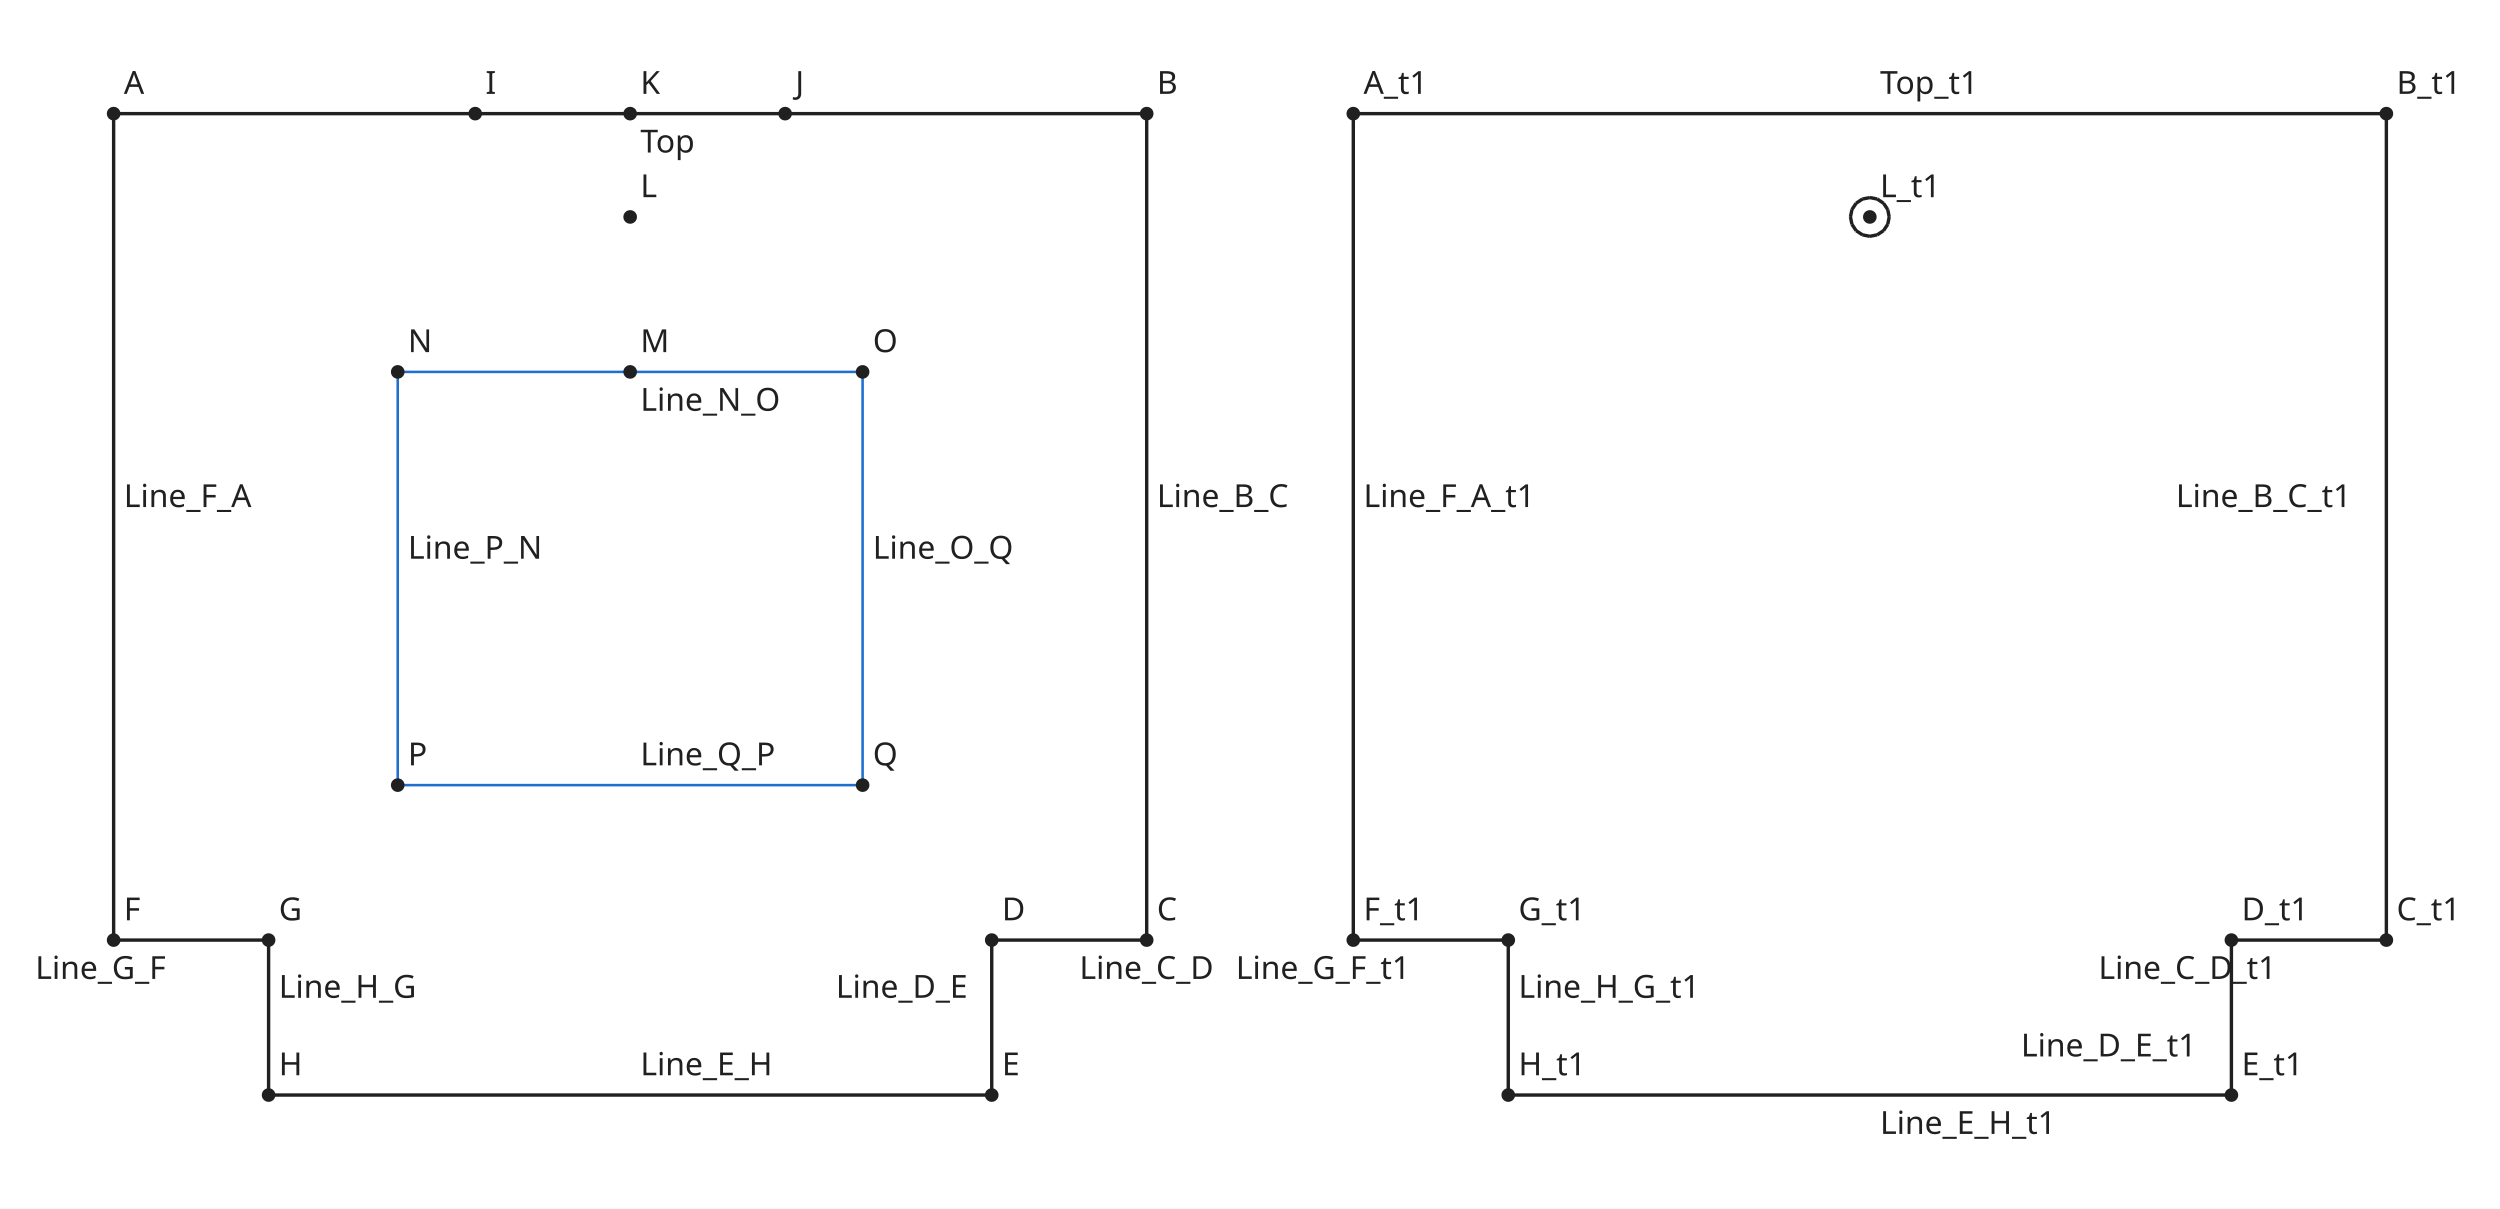
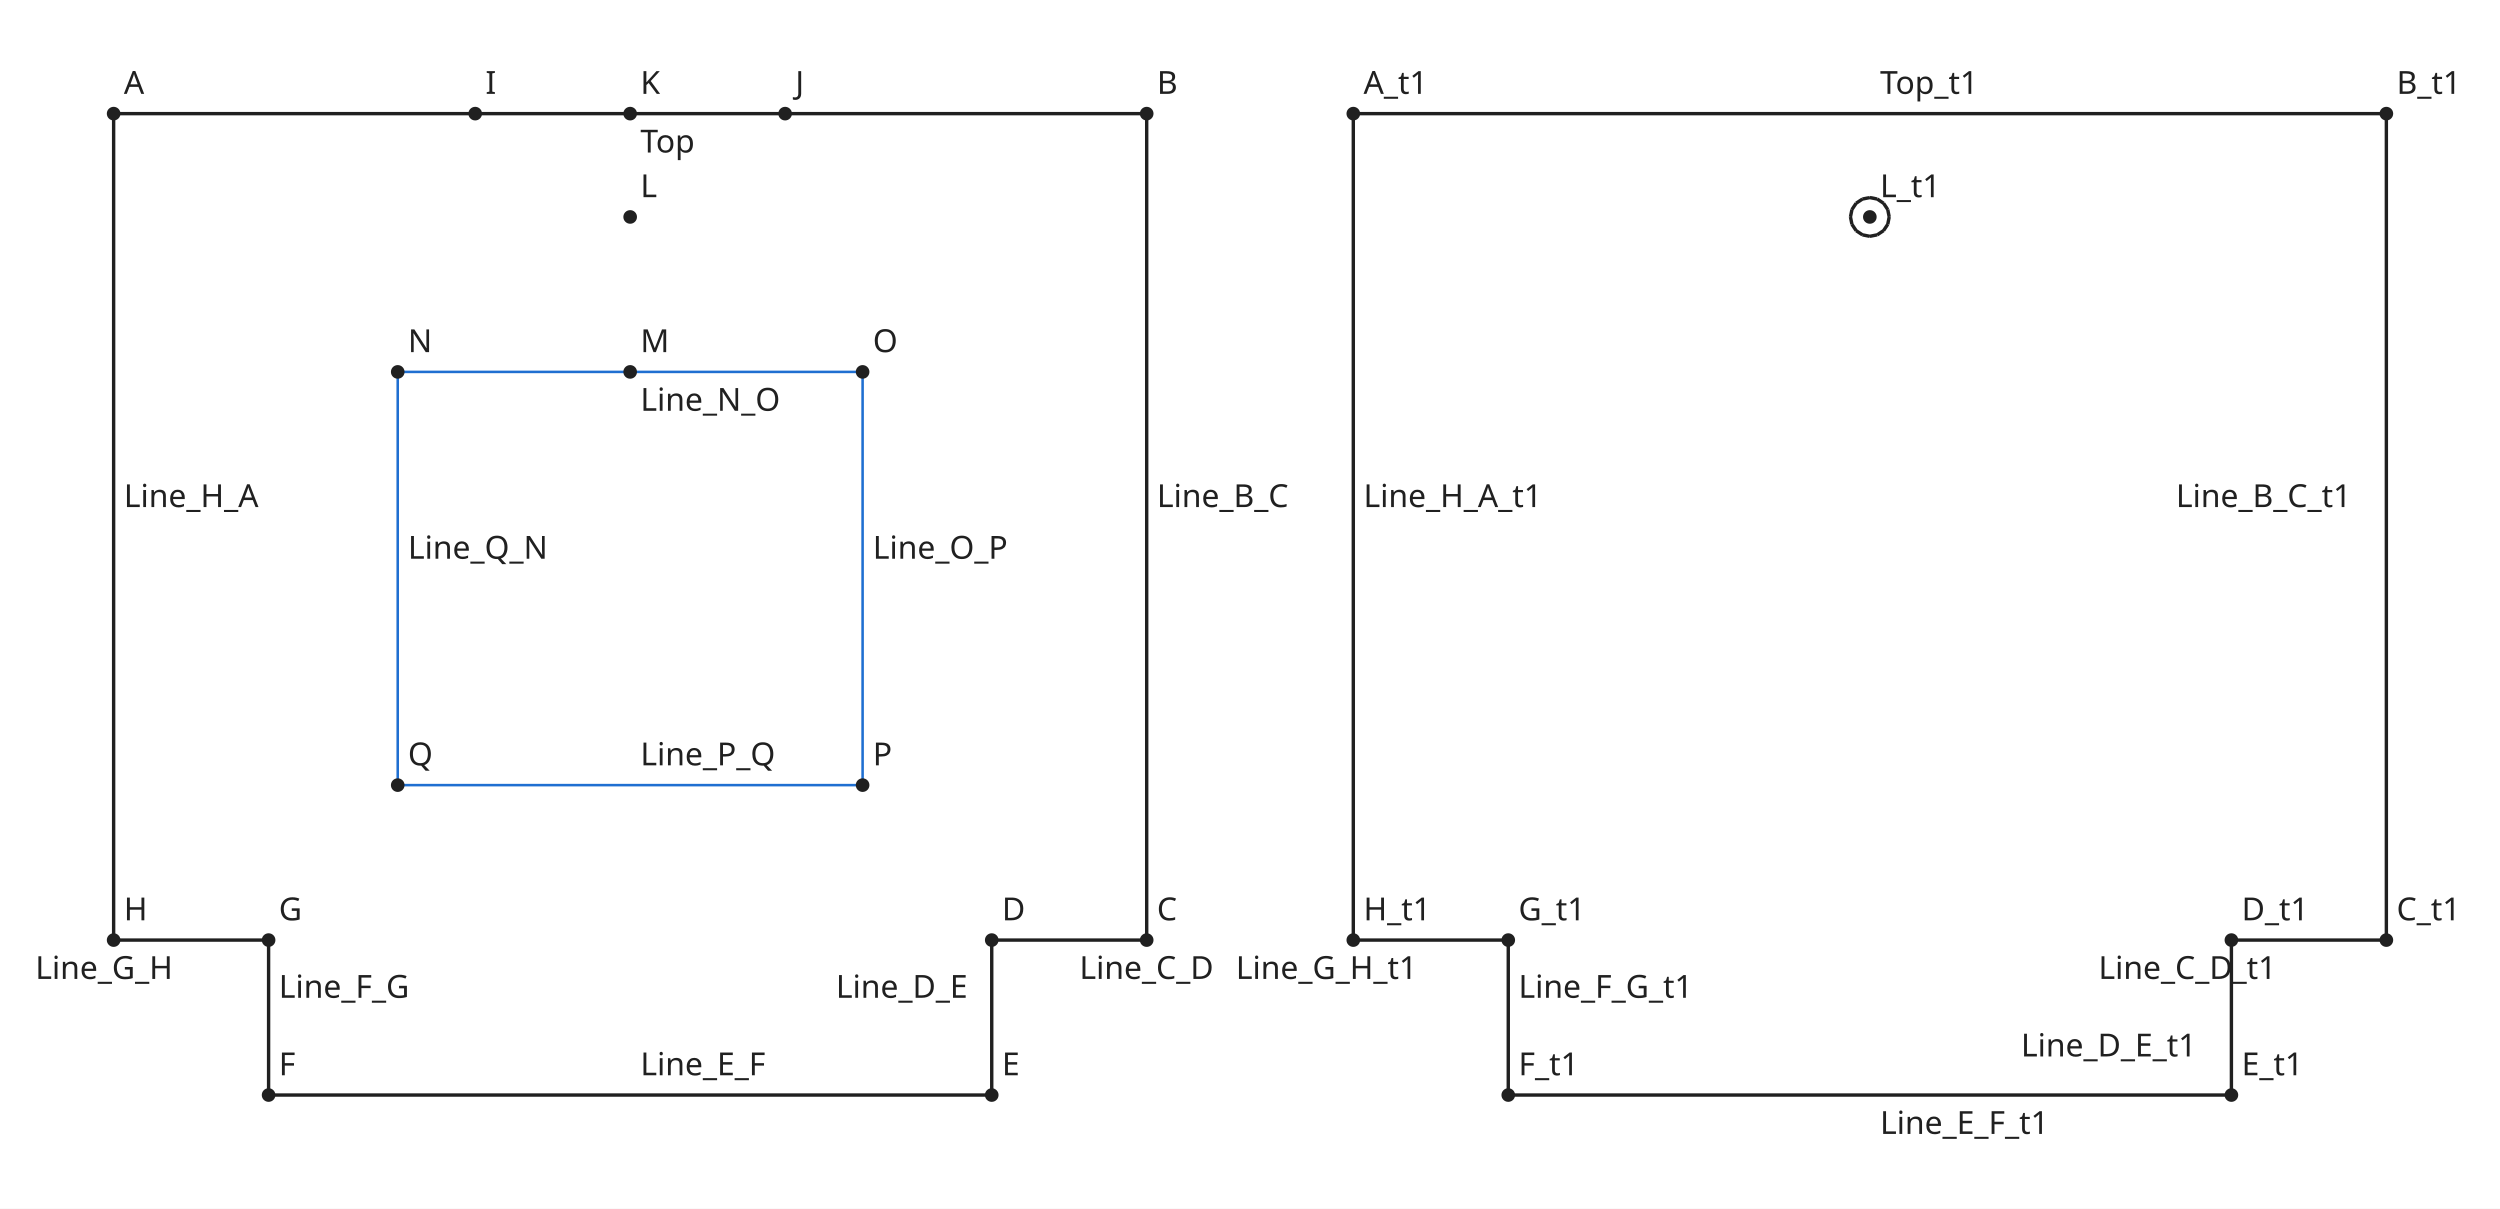
<svg xmlns="http://www.w3.org/2000/svg" width="968mm" height="468mm" viewBox="-44 -44 968 468">
  <rect x="-44" y="-44" width="968" height="468" fill="#ffffff" />
-   <path data-id="34" data-name="Line_N_O" d="M 110 100 L 290 100" fill="none" stroke="#1f6fd1" stroke-width="0.99" />
-   <path data-id="35" data-name="Line_O_Q" d="M 290 100 L 290 260" fill="none" stroke="#1f6fd1" stroke-width="0.99" />
-   <path data-id="36" data-name="Line_Q_P" d="M 290 260 L 110 260" fill="none" stroke="#1f6fd1" stroke-width="0.99" />
-   <path data-id="37" data-name="Line_P_N" d="M 110 260 L 110 100" fill="none" stroke="#1f6fd1" stroke-width="0.99" />
-   <path data-id="17" data-name="Top" d="M 0 0 L 400 0" fill="none" stroke="#202020" stroke-width="1.32" />
-   <path data-id="18" data-name="Line_B_C" d="M 400 0 L 400 320" fill="none" stroke="#202020" stroke-width="1.32" />
-   <path data-id="19" data-name="Line_C_D" d="M 400 320 L 340 320" fill="none" stroke="#202020" stroke-width="1.32" />
-   <path data-id="20" data-name="Line_D_E" d="M 340 320 L 340 380" fill="none" stroke="#202020" stroke-width="1.32" />
-   <path data-id="21" data-name="Line_E_H" d="M 340 380 L 60 380" fill="none" stroke="#202020" stroke-width="1.32" />
-   <path data-id="22" data-name="Line_H_G" d="M 60 380 L 60 320" fill="none" stroke="#202020" stroke-width="1.32" />
-   <path data-id="23" data-name="Line_G_F" d="M 60 320 L 0 320" fill="none" stroke="#202020" stroke-width="1.32" />
-   <path data-id="24" data-name="Line_F_A" d="M 0 320 L 0 0" fill="none" stroke="#202020" stroke-width="1.32" />
+   <path data-id="32" data-name="Line_N_O" d="M 110 100 L 290 100" fill="none" stroke="#1f6fd1" stroke-width="0.99" />
+   <path data-id="34" data-name="Line_O_P" d="M 290 100 L 290 260" fill="none" stroke="#1f6fd1" stroke-width="0.99" />
+   <path data-id="36" data-name="Line_P_Q" d="M 290 260 L 110 260" fill="none" stroke="#1f6fd1" stroke-width="0.99" />
+   <path data-id="37" data-name="Line_Q_N" d="M 110 260 L 110 100" fill="none" stroke="#1f6fd1" stroke-width="0.99" />
+   <path data-id="11" data-name="Top" d="M 0 0 L 400 0" fill="none" stroke="#202020" stroke-width="1.32" />
+   <path data-id="13" data-name="Line_B_C" d="M 400 0 L 400 320" fill="none" stroke="#202020" stroke-width="1.32" />
+   <path data-id="15" data-name="Line_C_D" d="M 400 320 L 340 320" fill="none" stroke="#202020" stroke-width="1.32" />
+   <path data-id="17" data-name="Line_D_E" d="M 340 320 L 340 380" fill="none" stroke="#202020" stroke-width="1.32" />
+   <path data-id="19" data-name="Line_E_F" d="M 340 380 L 60 380" fill="none" stroke="#202020" stroke-width="1.32" />
+   <path data-id="21" data-name="Line_F_G" d="M 60 380 L 60 320" fill="none" stroke="#202020" stroke-width="1.32" />
+   <path data-id="23" data-name="Line_G_H" d="M 60 320 L 0 320" fill="none" stroke="#202020" stroke-width="1.32" />
+   <path data-id="24" data-name="Line_H_A" d="M 0 320 L 0 0" fill="none" stroke="#202020" stroke-width="1.32" />
  <path data-id="48" data-name="Top_t1" d="M 480 0 L 880 0" fill="none" stroke="#202020" stroke-width="1.32" />
  <path data-id="49" data-name="Line_B_C_t1" d="M 880 0 L 880 320" fill="none" stroke="#202020" stroke-width="1.32" />
  <path data-id="50" data-name="Line_C_D_t1" d="M 880 320 L 820 320" fill="none" stroke="#202020" stroke-width="1.32" />
  <path data-id="51" data-name="Line_D_E_t1" d="M 820 320 L 820 380" fill="none" stroke="#202020" stroke-width="1.32" />
-   <path data-id="52" data-name="Line_E_H_t1" d="M 820 380 L 540 380" fill="none" stroke="#202020" stroke-width="1.32" />
-   <path data-id="53" data-name="Line_H_G_t1" d="M 540 380 L 540 320" fill="none" stroke="#202020" stroke-width="1.32" />
-   <path data-id="54" data-name="Line_G_F_t1" d="M 540 320 L 480 320" fill="none" stroke="#202020" stroke-width="1.32" />
-   <path data-id="55" data-name="Line_F_A_t1" d="M 480 320 L 480 0" fill="none" stroke="#202020" stroke-width="1.32" />
+   <path data-id="52" data-name="Line_E_F_t1" d="M 820 380 L 540 380" fill="none" stroke="#202020" stroke-width="1.32" />
+   <path data-id="53" data-name="Line_F_G_t1" d="M 540 380 L 540 320" fill="none" stroke="#202020" stroke-width="1.32" />
+   <path data-id="54" data-name="Line_G_H_t1" d="M 540 320 L 480 320" fill="none" stroke="#202020" stroke-width="1.32" />
+   <path data-id="55" data-name="Line_H_A_t1" d="M 480 320 L 480 0" fill="none" stroke="#202020" stroke-width="1.32" />
  <path data-id="47" data-marker="hole" d="M 687.5 40 L 686.929 37.13 M 686.929 37.13 L 685.303 34.697 M 685.303 34.697 L 682.87 33.071 M 682.87 33.071 L 680 32.5 M 680 32.5 L 677.13 33.071 M 677.13 33.071 L 674.697 34.697 M 674.697 34.697 L 673.071 37.13 M 673.071 37.13 L 672.5 40 M 672.5 40 L 673.071 42.87 M 673.071 42.87 L 674.697 45.303 M 674.697 45.303 L 677.13 46.929 M 677.13 46.929 L 680 47.5 M 680 47.5 L 682.87 46.929 M 682.87 46.929 L 685.303 45.303 M 685.303 45.303 L 686.929 42.87 M 686.929 42.87 L 687.5 40" fill="none" stroke="#202020" stroke-width="1.32" />
  <circle data-id="9" data-name="A" cx="0" cy="0" r="2.64" fill="#202020" />
  <circle data-id="10" data-name="B" cx="400" cy="0" r="2.64" fill="#202020" />
-   <circle data-id="11" data-name="C" cx="400" cy="320" r="2.64" fill="#202020" />
-   <circle data-id="12" data-name="D" cx="340" cy="320" r="2.64" fill="#202020" />
-   <circle data-id="13" data-name="E" cx="340" cy="380" r="2.64" fill="#202020" />
-   <circle data-id="14" data-name="F" cx="0" cy="320" r="2.64" fill="#202020" />
-   <circle data-id="15" data-name="G" cx="60" cy="320" r="2.64" fill="#202020" />
-   <circle data-id="16" data-name="H" cx="60" cy="380" r="2.64" fill="#202020" />
+   <circle data-id="12" data-name="C" cx="400" cy="320" r="2.64" fill="#202020" />
+   <circle data-id="14" data-name="D" cx="340" cy="320" r="2.64" fill="#202020" />
+   <circle data-id="16" data-name="E" cx="340" cy="380" r="2.64" fill="#202020" />
+   <circle data-id="18" data-name="F" cx="60" cy="380" r="2.64" fill="#202020" />
+   <circle data-id="20" data-name="G" cx="60" cy="320" r="2.64" fill="#202020" />
+   <circle data-id="22" data-name="H" cx="0" cy="320" r="2.64" fill="#202020" />
  <circle data-id="25" data-name="I" cx="140" cy="0" r="2.64" fill="#202020" />
  <circle data-id="26" data-name="J" cx="260" cy="0" r="2.64" fill="#202020" />
  <circle data-id="27" data-name="K" cx="200" cy="0" r="2.64" fill="#202020" />
  <circle data-id="28" data-name="L" cx="200" cy="40" r="2.64" fill="#202020" />
  <circle data-id="29" data-name="M" cx="200" cy="100" r="2.64" fill="#202020" />
  <circle data-id="30" data-name="N" cx="110" cy="100" r="2.64" fill="#202020" />
  <circle data-id="31" data-name="O" cx="290" cy="100" r="2.64" fill="#202020" />
-   <circle data-id="32" data-name="P" cx="110" cy="260" r="2.64" fill="#202020" />
-   <circle data-id="33" data-name="Q" cx="290" cy="260" r="2.64" fill="#202020" />
+   <circle data-id="33" data-name="P" cx="290" cy="260" r="2.64" fill="#202020" />
+   <circle data-id="35" data-name="Q" cx="110" cy="260" r="2.64" fill="#202020" />
  <circle data-id="39" data-name="A_t1" cx="480" cy="0" r="2.64" fill="#202020" />
  <circle data-id="40" data-name="B_t1" cx="880" cy="0" r="2.64" fill="#202020" />
  <circle data-id="41" data-name="C_t1" cx="880" cy="320" r="2.64" fill="#202020" />
  <circle data-id="42" data-name="D_t1" cx="820" cy="320" r="2.64" fill="#202020" />
  <circle data-id="43" data-name="E_t1" cx="820" cy="380" r="2.64" fill="#202020" />
-   <circle data-id="44" data-name="H_t1" cx="540" cy="380" r="2.64" fill="#202020" />
+   <circle data-id="44" data-name="F_t1" cx="540" cy="380" r="2.64" fill="#202020" />
  <circle data-id="45" data-name="G_t1" cx="540" cy="320" r="2.64" fill="#202020" />
-   <circle data-id="46" data-name="F_t1" cx="480" cy="320" r="2.64" fill="#202020" />
+   <circle data-id="46" data-name="H_t1" cx="480" cy="320" r="2.64" fill="#202020" />
  <circle data-id="47" data-name="L_t1" cx="680" cy="40" r="2.64" fill="#202020" />
  <text x="3.96" y="-7.656" font-family="sans-serif" font-size="12.32" fill="#202020">A</text>
  <text x="403.96" y="-7.656" font-family="sans-serif" font-size="12.32" fill="#202020">B</text>
  <text x="403.96" y="312.344" font-family="sans-serif" font-size="12.32" fill="#202020">C</text>
  <text x="343.96" y="312.344" font-family="sans-serif" font-size="12.32" fill="#202020">D</text>
  <text x="343.96" y="372.344" font-family="sans-serif" font-size="12.32" fill="#202020">E</text>
-   <text x="3.96" y="312.344" font-family="sans-serif" font-size="12.32" fill="#202020">F</text>
+   <text x="63.96" y="372.344" font-family="sans-serif" font-size="12.32" fill="#202020">F</text>
  <text x="63.96" y="312.344" font-family="sans-serif" font-size="12.32" fill="#202020">G</text>
-   <text x="63.96" y="372.344" font-family="sans-serif" font-size="12.32" fill="#202020">H</text>
+   <text x="3.96" y="312.344" font-family="sans-serif" font-size="12.32" fill="#202020">H</text>
  <text x="143.96" y="-7.656" font-family="sans-serif" font-size="12.32" fill="#202020">I</text>
  <text x="263.96" y="-7.656" font-family="sans-serif" font-size="12.32" fill="#202020">J</text>
  <text x="203.96" y="-7.656" font-family="sans-serif" font-size="12.32" fill="#202020">K</text>
  <text x="203.96" y="32.344" font-family="sans-serif" font-size="12.32" fill="#202020">L</text>
  <text x="203.96" y="92.344" font-family="sans-serif" font-size="12.32" fill="#202020">M</text>
  <text x="113.96" y="92.344" font-family="sans-serif" font-size="12.32" fill="#202020">N</text>
  <text x="293.96" y="92.344" font-family="sans-serif" font-size="12.32" fill="#202020">O</text>
-   <text x="113.96" y="252.344" font-family="sans-serif" font-size="12.32" fill="#202020">P</text>
-   <text x="293.96" y="252.344" font-family="sans-serif" font-size="12.32" fill="#202020">Q</text>
+   <text x="293.96" y="252.344" font-family="sans-serif" font-size="12.32" fill="#202020">P</text>
+   <text x="113.96" y="252.344" font-family="sans-serif" font-size="12.32" fill="#202020">Q</text>
  <text x="483.96" y="-7.656" font-family="sans-serif" font-size="12.32" fill="#202020">A_t1</text>
  <text x="883.96" y="-7.656" font-family="sans-serif" font-size="12.32" fill="#202020">B_t1</text>
  <text x="883.96" y="312.344" font-family="sans-serif" font-size="12.32" fill="#202020">C_t1</text>
  <text x="823.96" y="312.344" font-family="sans-serif" font-size="12.32" fill="#202020">D_t1</text>
  <text x="823.96" y="372.344" font-family="sans-serif" font-size="12.32" fill="#202020">E_t1</text>
-   <text x="543.96" y="372.344" font-family="sans-serif" font-size="12.32" fill="#202020">H_t1</text>
+   <text x="543.96" y="372.344" font-family="sans-serif" font-size="12.32" fill="#202020">F_t1</text>
  <text x="543.96" y="312.344" font-family="sans-serif" font-size="12.32" fill="#202020">G_t1</text>
-   <text x="483.96" y="312.344" font-family="sans-serif" font-size="12.32" fill="#202020">F_t1</text>
+   <text x="483.96" y="312.344" font-family="sans-serif" font-size="12.32" fill="#202020">H_t1</text>
  <text x="683.96" y="32.344" font-family="sans-serif" font-size="12.32" fill="#202020">L_t1</text>
  <text x="203.96" y="115.048" font-family="sans-serif" font-size="12.32" fill="#202020">Line_N_O</text>
-   <text x="293.96" y="172.344" font-family="sans-serif" font-size="12.32" fill="#202020">Line_O_Q</text>
-   <text x="203.96" y="252.344" font-family="sans-serif" font-size="12.32" fill="#202020">Line_Q_P</text>
-   <text x="113.96" y="172.344" font-family="sans-serif" font-size="12.32" fill="#202020">Line_P_N</text>
+   <text x="293.96" y="172.344" font-family="sans-serif" font-size="12.32" fill="#202020">Line_O_P</text>
+   <text x="203.96" y="252.344" font-family="sans-serif" font-size="12.32" fill="#202020">Line_P_Q</text>
+   <text x="113.96" y="172.344" font-family="sans-serif" font-size="12.32" fill="#202020">Line_Q_N</text>
  <text x="203.96" y="15.048" font-family="sans-serif" font-size="12.32" fill="#202020">Top</text>
  <text x="403.96" y="152.344" font-family="sans-serif" font-size="12.32" fill="#202020">Line_B_C</text>
  <text x="373.96" y="335.048" font-family="sans-serif" font-size="12.32" fill="#202020">Line_C_D</text>
  <text x="279.664" y="342.344" font-family="sans-serif" font-size="12.32" fill="#202020">Line_D_E</text>
-   <text x="203.96" y="372.344" font-family="sans-serif" font-size="12.32" fill="#202020">Line_E_H</text>
-   <text x="63.96" y="342.344" font-family="sans-serif" font-size="12.32" fill="#202020">Line_H_G</text>
-   <text x="-30.336" y="335.048" font-family="sans-serif" font-size="12.32" fill="#202020">Line_G_F</text>
-   <text x="3.96" y="152.344" font-family="sans-serif" font-size="12.32" fill="#202020">Line_F_A</text>
+   <text x="203.96" y="372.344" font-family="sans-serif" font-size="12.32" fill="#202020">Line_E_F</text>
+   <text x="63.96" y="342.344" font-family="sans-serif" font-size="12.32" fill="#202020">Line_F_G</text>
+   <text x="-30.336" y="335.048" font-family="sans-serif" font-size="12.32" fill="#202020">Line_G_H</text>
+   <text x="3.96" y="152.344" font-family="sans-serif" font-size="12.32" fill="#202020">Line_H_A</text>
  <text x="683.96" y="-7.656" font-family="sans-serif" font-size="12.32" fill="#202020">Top_t1</text>
  <text x="798.523" y="152.344" font-family="sans-serif" font-size="12.32" fill="#202020">Line_B_C_t1</text>
  <text x="768.523" y="335.048" font-family="sans-serif" font-size="12.32" fill="#202020">Line_C_D_t1</text>
  <text x="738.523" y="365.048" font-family="sans-serif" font-size="12.32" fill="#202020">Line_D_E_t1</text>
-   <text x="683.96" y="395.048" font-family="sans-serif" font-size="12.32" fill="#202020">Line_E_H_t1</text>
-   <text x="543.96" y="342.344" font-family="sans-serif" font-size="12.32" fill="#202020">Line_H_G_t1</text>
-   <text x="434.523" y="335.048" font-family="sans-serif" font-size="12.32" fill="#202020">Line_G_F_t1</text>
-   <text x="483.96" y="152.344" font-family="sans-serif" font-size="12.32" fill="#202020">Line_F_A_t1</text>
+   <text x="683.96" y="395.048" font-family="sans-serif" font-size="12.32" fill="#202020">Line_E_F_t1</text>
+   <text x="543.96" y="342.344" font-family="sans-serif" font-size="12.32" fill="#202020">Line_F_G_t1</text>
+   <text x="434.523" y="335.048" font-family="sans-serif" font-size="12.32" fill="#202020">Line_G_H_t1</text>
+   <text x="483.96" y="152.344" font-family="sans-serif" font-size="12.32" fill="#202020">Line_H_A_t1</text>
</svg>
